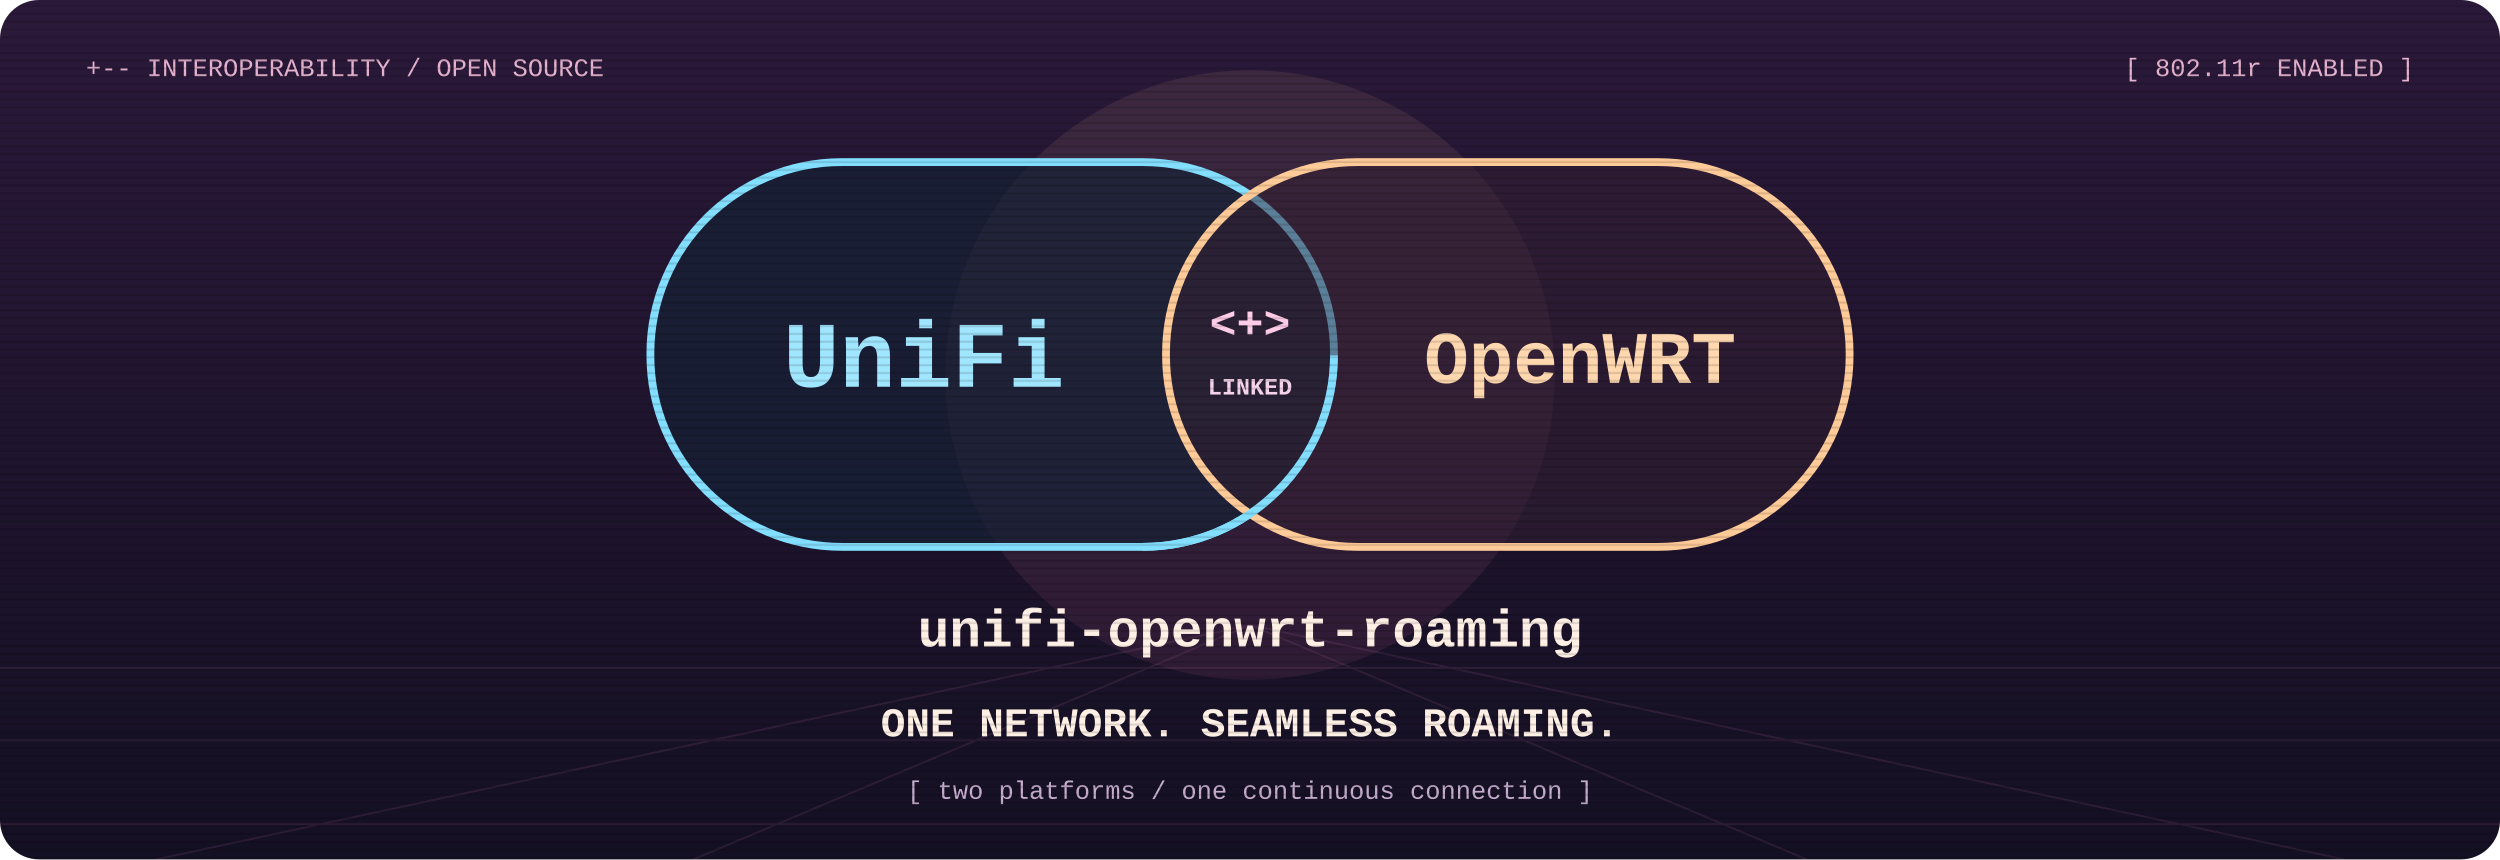
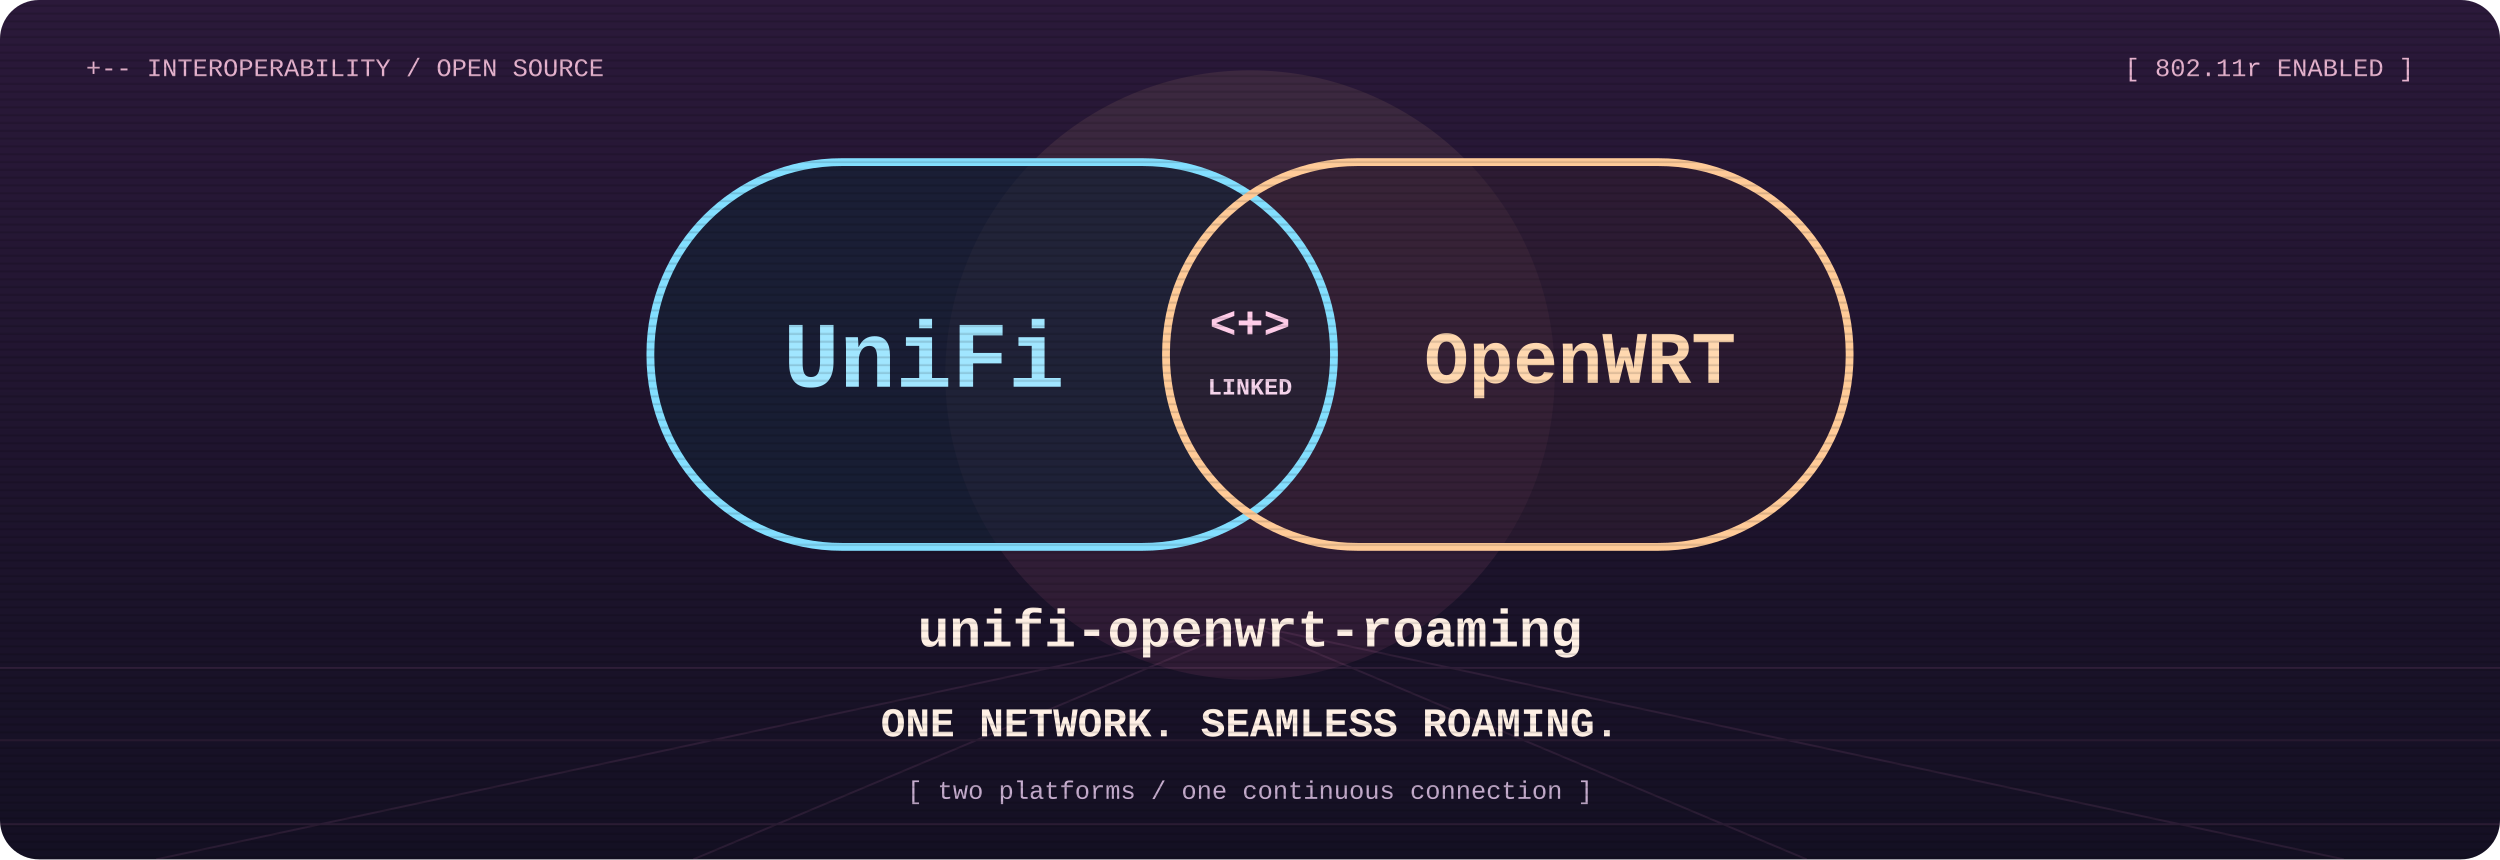
<svg xmlns="http://www.w3.org/2000/svg" width="1280" height="440" viewBox="0 0 1280 440" role="img" aria-labelledby="title desc">
  <defs>
    <linearGradient id="bg" x2="0" y2="1">
      <stop stop-color="#2b193a" />
      <stop offset="1" stop-color="#141023" />
    </linearGradient>
    <linearGradient id="sun" x2="0" y2="1">
      <stop stop-color="#ffc98a" />
      <stop offset="1" stop-color="#fc74b0" />
    </linearGradient>
    <linearGradient id="mix">
      <stop stop-color="#7cddff" />
      <stop offset=".5" stop-color="#f99ed9" />
      <stop offset="1" stop-color="#ffd09d" />
    </linearGradient>
    <pattern id="scan" width="4" height="4" patternUnits="userSpaceOnUse">
      <path d="M0 3H4" stroke="#000" stroke-opacity=".14" />
    </pattern>
  </defs>
  <rect width="1280" height="440" rx="20" fill="url(#bg)" />
  <circle cx="640" cy="192" r="156" fill="url(#sun)" opacity=".09" />
  <path d="M0 342H1280M0 379H1280M0 422H1280M640 320L80 440M640 320L355 440M640 320L925 440M640 320L1200 440" stroke="#f492ca" stroke-opacity=".1" />
  <g font-family="Consolas, 'Liberation Mono', monospace" font-size="13" fill="#e6b3ce">
    <text x="44" y="39">+-- INTEROPERABILITY / OPEN SOURCE</text>
    <text x="1236" y="39" text-anchor="end">[ 802.11r ENABLED ]</text>
  </g>
-   <rect x="333" y="83" width="350" height="197" rx="98" fill="#142337" fill-opacity=".65" stroke="#83dfff" stroke-width="4" />
-   <rect x="597" y="83" width="350" height="197" rx="98" fill="#352132" fill-opacity=".5" stroke="#ffcb98" stroke-width="4" />
-   <path d="M683 182C683 236 639 280 585 280" fill="none" stroke="#83dfff" stroke-width="4" />
+   <rect x="333" y="83" width="350" height="197" rx="98" fill="#142337" fill-opacity=".65" />
+   <rect x="597" y="83" width="350" height="197" rx="98" fill="#352132" fill-opacity=".5" />
+   <rect x="333" y="83" width="350" height="197" rx="98" fill="none" stroke="#83dfff" stroke-width="4" />
+   <rect x="597" y="83" width="350" height="197" rx="98" fill="none" stroke="#ffcb98" stroke-width="4" />
  <g font-family="Consolas, 'Liberation Mono', monospace" font-weight="bold" text-anchor="middle">
    <text x="473" y="198" fill="#a1e6ff" font-size="48">UniFi</text>
    <text x="809" y="196" fill="#ffd8b0" font-size="38">OpenWRT</text>
  </g>
  <g text-anchor="middle" font-family="Consolas, 'Liberation Mono', monospace" font-weight="bold">
    <text x="640" y="173" fill="#ffcce8" font-size="23">&lt;+&gt;</text>
    <text x="640" y="202" fill="#f5d4eb" font-size="12">LINKED</text>
  </g>
  <path d="M226 182H333M947 182H1043" stroke="url(#mix)" stroke-width="2" stroke-dasharray="4 6" />
  <g text-anchor="middle" font-family="Consolas, 'Liberation Mono', monospace">
    <text x="640" y="331" fill="#fff0e5" font-size="27" font-weight="bold">unifi-openwrt-roaming</text>
    <text x="640" y="377" fill="#fff0e5" font-size="21" font-weight="bold">ONE NETWORK. SEAMLESS ROAMING.</text>
    <text x="640" y="409" fill="#c6adce" font-size="13">[ two platforms / one continuous connection ]</text>
  </g>
  <rect width="1280" height="440" rx="20" fill="url(#scan)" pointer-events="none" />
</svg>
